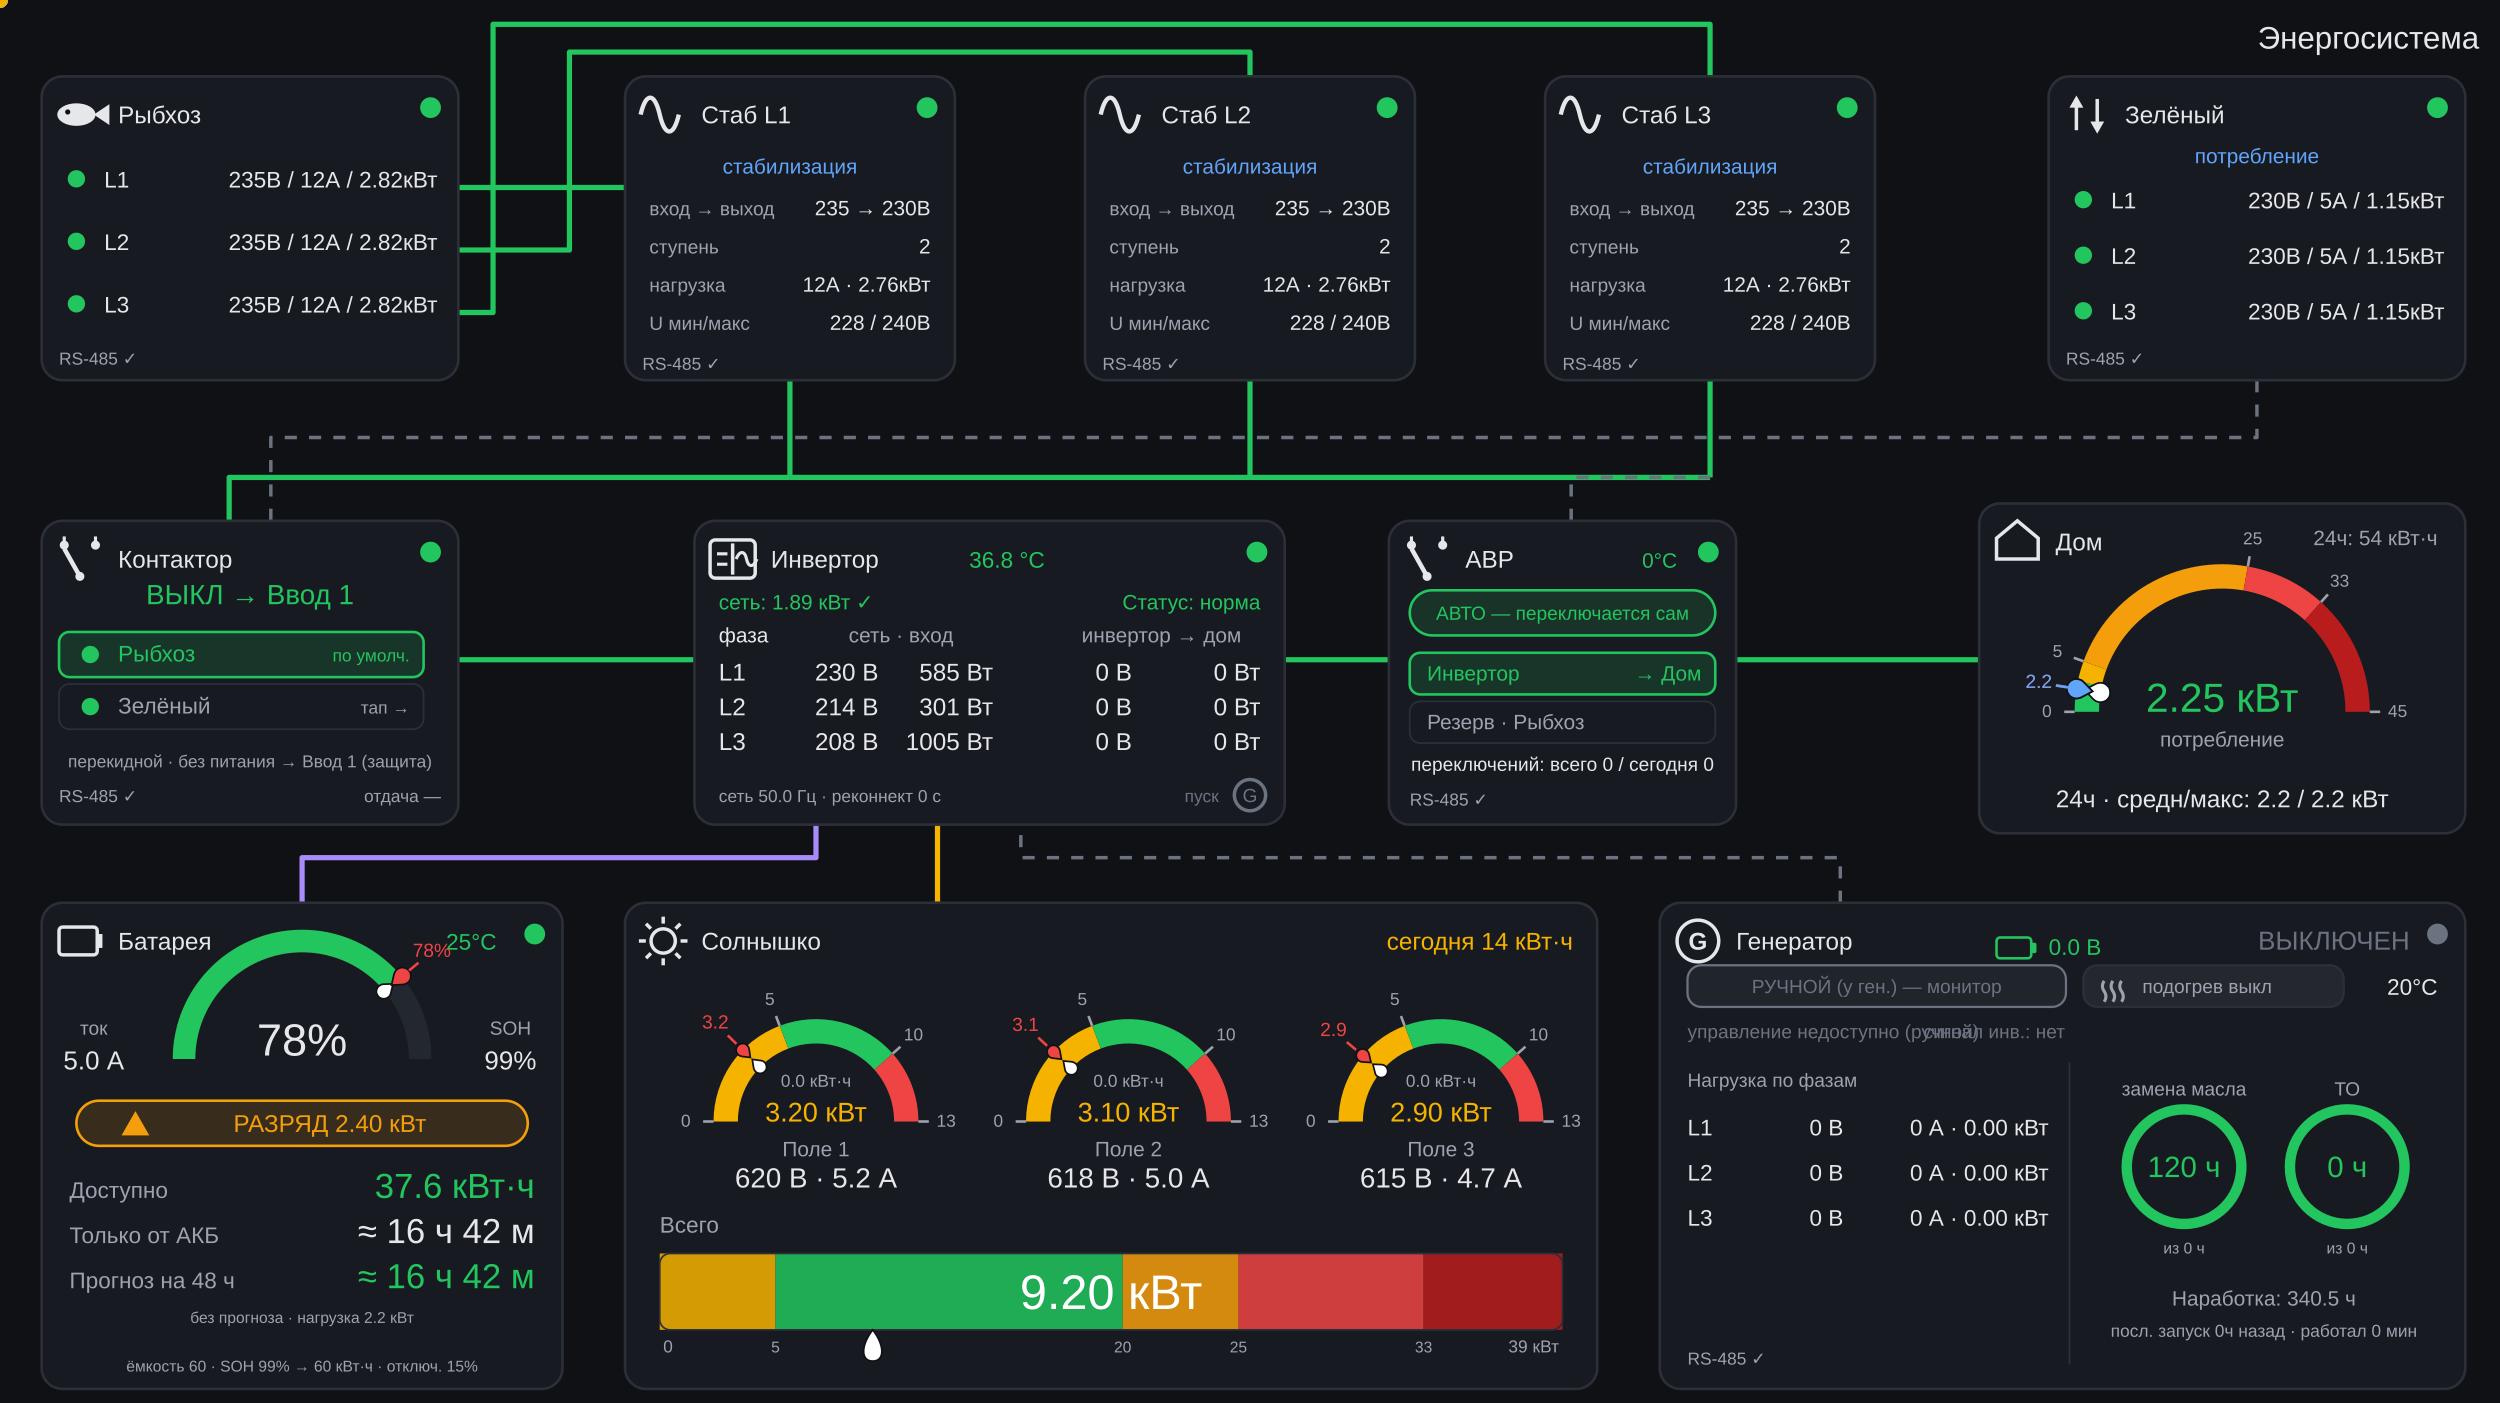
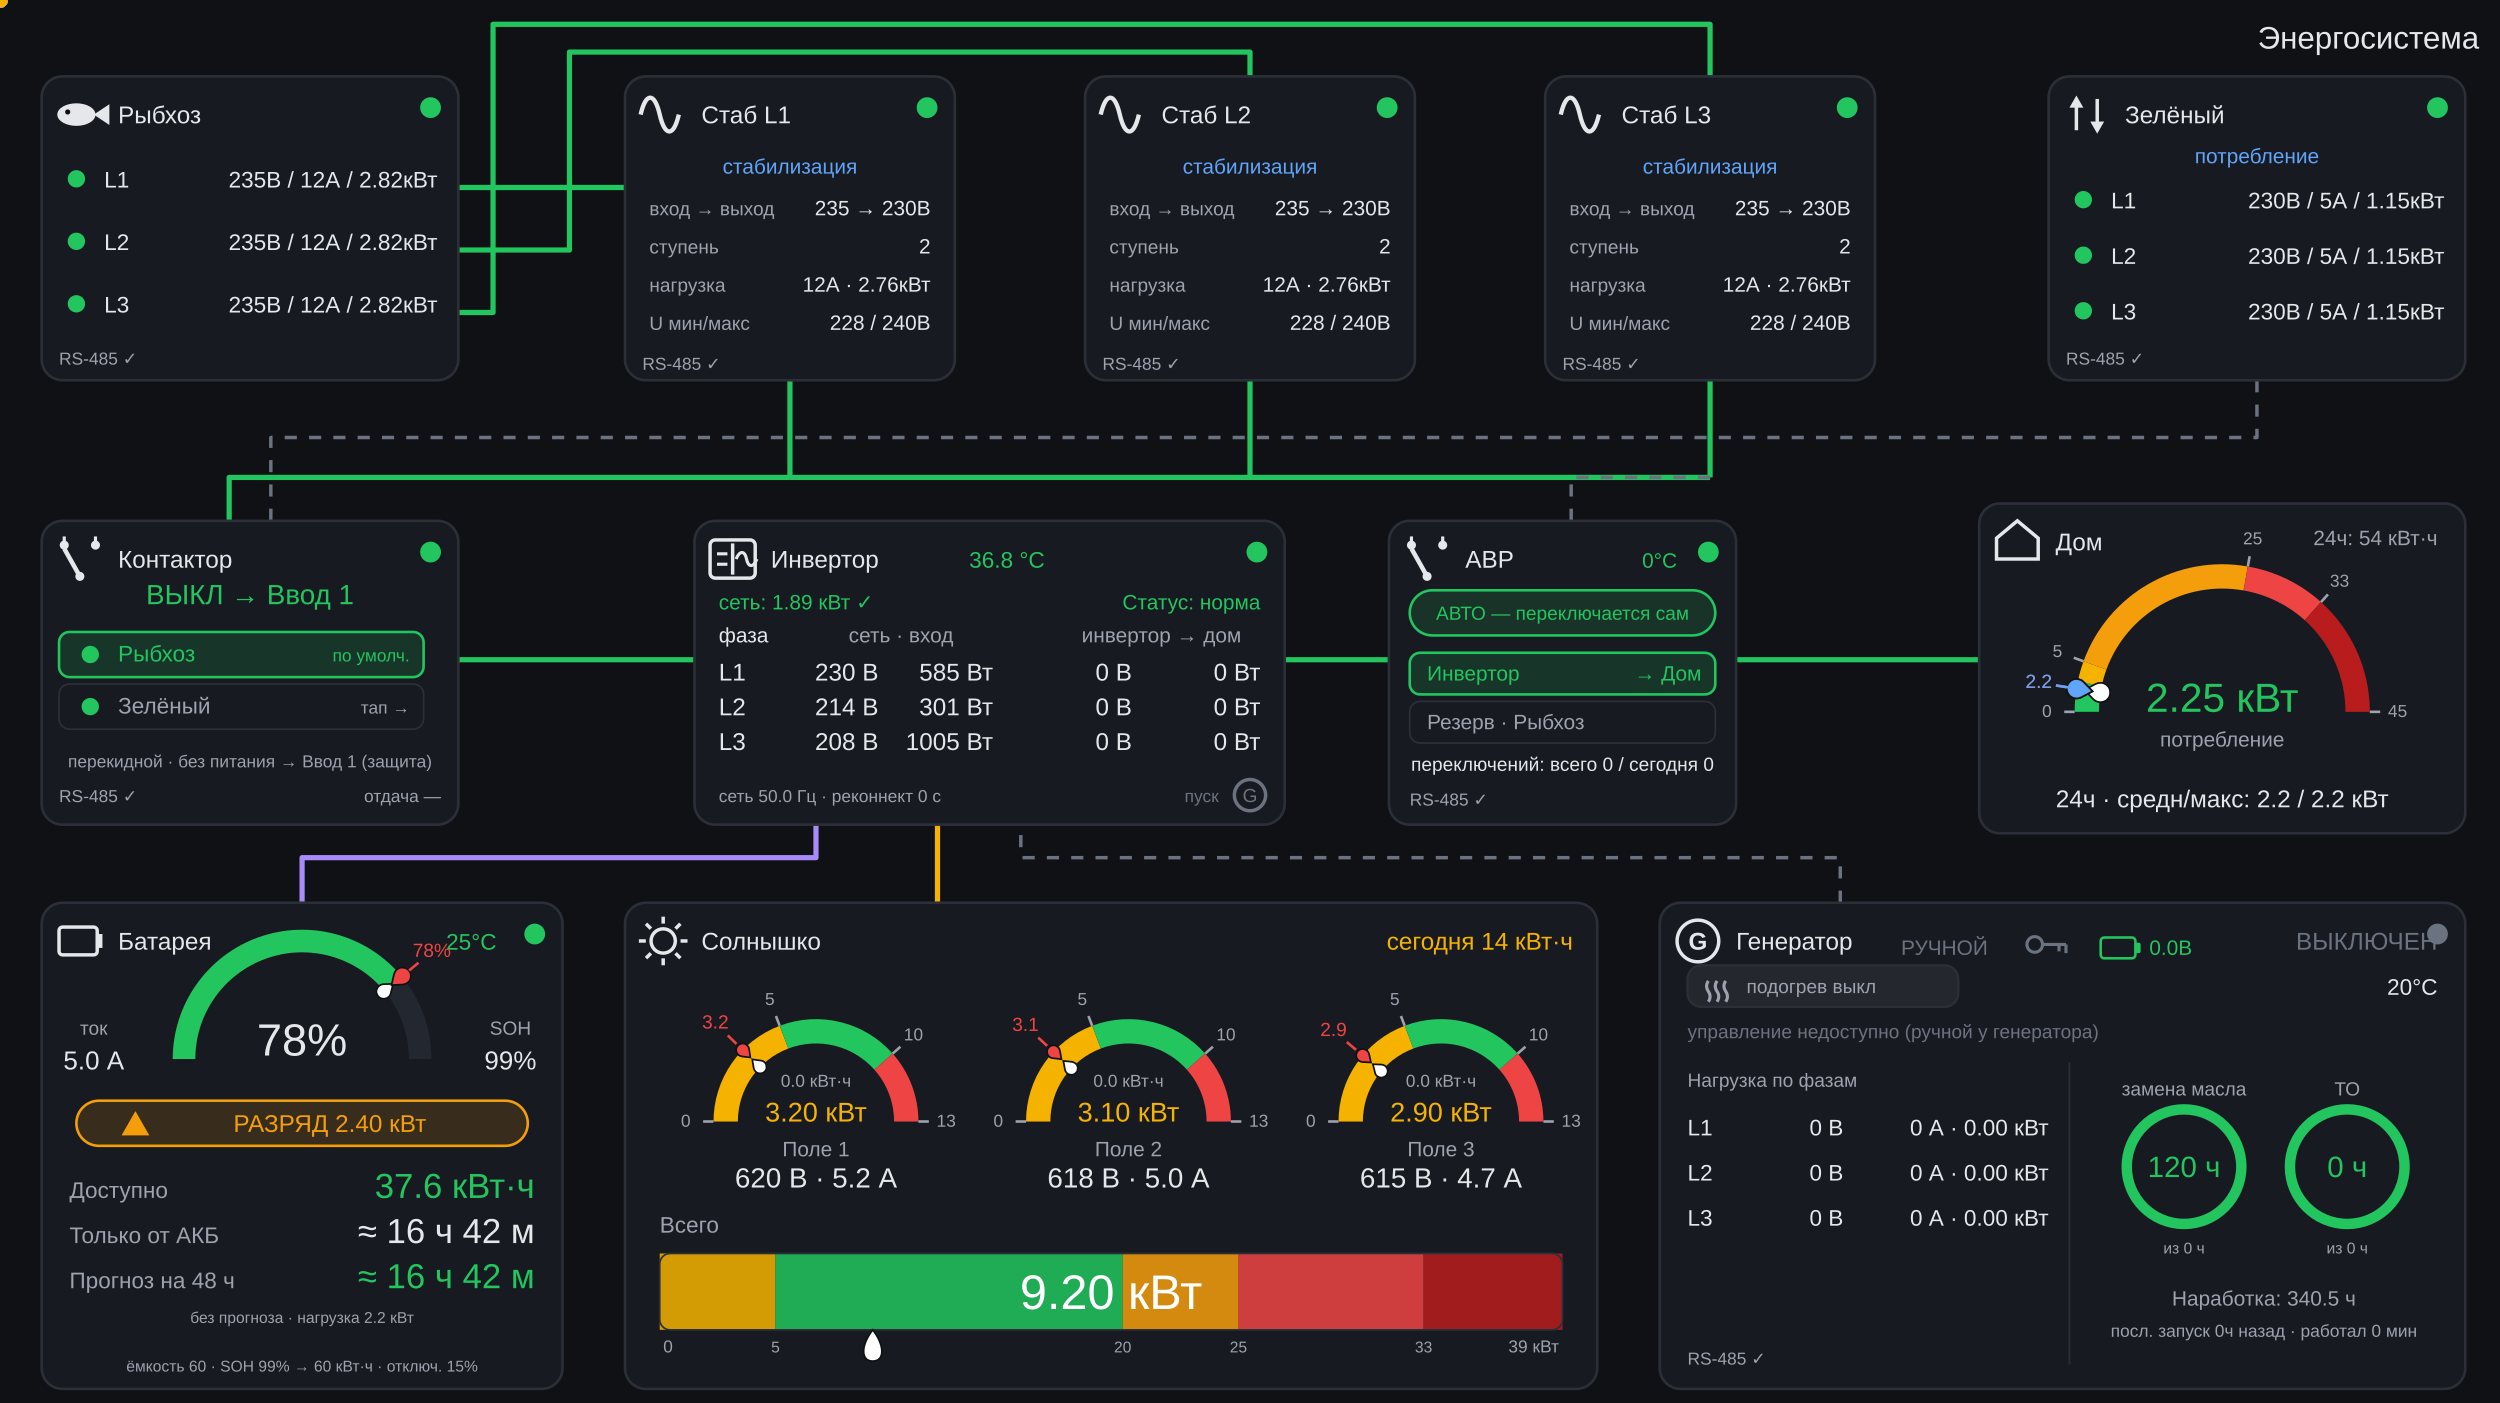
<svg xmlns="http://www.w3.org/2000/svg" viewBox="0 0 1440 808" font-family="Arial,Helvetica,sans-serif">
  <rect x="0" y="0" width="1440" height="830" fill="#0f1115" />
  <text x="1428" y="28" font-size="18" fill="#e5e7eb" text-anchor="end">Энергосистема</text>
  <polyline fill="none" stroke="#22c55e" stroke-width="3" stroke-linejoin="round" points="264,108 360,108 " />
  <circle r="4.5" fill="#22c55e">
    <animateMotion dur="1.85s" repeatCount="indefinite" begin="-0.00s" path="M 264,108 360,108" />
  </circle>
  <polyline fill="none" stroke="#22c55e" stroke-width="3" stroke-linejoin="round" points="264,144 328,144 328,30 720,30 720,44 " />
  <circle r="4.5" fill="#22c55e">
    <animateMotion dur="11.23s" repeatCount="indefinite" begin="-0.00s" path="M 264,144 328,144 328,30 720,30 720,44" />
  </circle>
  <circle r="4.5" fill="#22c55e">
    <animateMotion dur="11.23s" repeatCount="indefinite" begin="-2.25s" path="M 264,144 328,144 328,30 720,30 720,44" />
  </circle>
  <circle r="4.5" fill="#22c55e">
    <animateMotion dur="11.23s" repeatCount="indefinite" begin="-4.49s" path="M 264,144 328,144 328,30 720,30 720,44" />
  </circle>
  <circle r="4.5" fill="#22c55e">
    <animateMotion dur="11.23s" repeatCount="indefinite" begin="-6.74s" path="M 264,144 328,144 328,30 720,30 720,44" />
  </circle>
  <circle r="4.5" fill="#22c55e">
    <animateMotion dur="11.23s" repeatCount="indefinite" begin="-8.98s" path="M 264,144 328,144 328,30 720,30 720,44" />
  </circle>
  <polyline fill="none" stroke="#22c55e" stroke-width="3" stroke-linejoin="round" points="264,180 284,180 284,14 985,14 985,44 " />
  <circle r="4.5" fill="#22c55e">
    <animateMotion dur="17.63s" repeatCount="indefinite" begin="-0.00s" path="M 264,180 284,180 284,14 985,14 985,44" />
  </circle>
  <circle r="4.5" fill="#22c55e">
    <animateMotion dur="17.63s" repeatCount="indefinite" begin="-2.20s" path="M 264,180 284,180 284,14 985,14 985,44" />
  </circle>
  <circle r="4.5" fill="#22c55e">
    <animateMotion dur="17.63s" repeatCount="indefinite" begin="-4.41s" path="M 264,180 284,180 284,14 985,14 985,44" />
  </circle>
  <circle r="4.5" fill="#22c55e">
    <animateMotion dur="17.63s" repeatCount="indefinite" begin="-6.61s" path="M 264,180 284,180 284,14 985,14 985,44" />
  </circle>
  <circle r="4.5" fill="#22c55e">
    <animateMotion dur="17.63s" repeatCount="indefinite" begin="-8.82s" path="M 264,180 284,180 284,14 985,14 985,44" />
  </circle>
  <circle r="4.5" fill="#22c55e">
    <animateMotion dur="17.63s" repeatCount="indefinite" begin="-11.02s" path="M 264,180 284,180 284,14 985,14 985,44" />
  </circle>
  <circle r="4.5" fill="#22c55e">
    <animateMotion dur="17.63s" repeatCount="indefinite" begin="-13.23s" path="M 264,180 284,180 284,14 985,14 985,44" />
  </circle>
  <circle r="4.5" fill="#22c55e">
    <animateMotion dur="17.63s" repeatCount="indefinite" begin="-15.43s" path="M 264,180 284,180 284,14 985,14 985,44" />
  </circle>
  <polyline fill="none" stroke="#22c55e" stroke-width="3" stroke-linejoin="round" points="455,219 455,275 " />
  <circle r="4.5" fill="#22c55e">
    <animateMotion dur="0.92s" repeatCount="indefinite" begin="-0.00s" path="M 455,219 455,275" />
  </circle>
  <polyline fill="none" stroke="#22c55e" stroke-width="3" stroke-linejoin="round" points="720,219 720,275 " />
  <circle r="4.5" fill="#22c55e">
    <animateMotion dur="0.92s" repeatCount="indefinite" begin="-0.00s" path="M 720,219 720,275" />
  </circle>
  <polyline fill="none" stroke="#22c55e" stroke-width="3" stroke-linejoin="round" points="985,219 985,275 " />
  <circle r="4.5" fill="#22c55e">
    <animateMotion dur="0.92s" repeatCount="indefinite" begin="-0.00s" path="M 985,219 985,275" />
  </circle>
  <polyline fill="none" stroke="#22c55e" stroke-width="3" stroke-linejoin="round" points="455,275 985,275 " />
  <polyline fill="none" stroke="#22c55e" stroke-width="3" stroke-linejoin="round" points="455,275 132,275 132,300 " />
  <circle r="4.5" fill="#22c55e">
    <animateMotion dur="5.70s" repeatCount="indefinite" begin="-0.00s" path="M 455,275 132,275 132,300" />
  </circle>
  <circle r="4.5" fill="#22c55e">
    <animateMotion dur="5.70s" repeatCount="indefinite" begin="-1.90s" path="M 455,275 132,275 132,300" />
  </circle>
  <circle r="4.5" fill="#22c55e">
    <animateMotion dur="5.70s" repeatCount="indefinite" begin="-3.80s" path="M 455,275 132,275 132,300" />
  </circle>
  <polyline fill="none" stroke="#6b7280" stroke-width="2" stroke-linejoin="round" stroke-dasharray="7 7" points="985,275 905,275 905,300 " />
  <polyline fill="none" stroke="#6b7280" stroke-width="2" stroke-linejoin="round" stroke-dasharray="7 7" points="1300,219 1300,252 156,252 156,300 " />
  <polyline fill="none" stroke="#22c55e" stroke-width="3" stroke-linejoin="round" points="264,380 400,380 " />
  <circle r="4.5" fill="#22c55e">
    <animateMotion dur="2.62s" repeatCount="indefinite" begin="-0.00s" path="M 264,380 400,380" />
  </circle>
  <polyline fill="none" stroke="#22c55e" stroke-width="3" stroke-linejoin="round" points="740,380 800,380 " />
  <circle r="4.5" fill="#22c55e">
    <animateMotion dur="0.86s" repeatCount="indefinite" begin="-0.00s" path="M 740,380 800,380" />
  </circle>
  <polyline fill="none" stroke="#22c55e" stroke-width="3" stroke-linejoin="round" points="1000,380 1140,380 " />
  <circle r="4.5" fill="#22c55e">
    <animateMotion dur="2.30s" repeatCount="indefinite" begin="-0.00s" path="M 1000,380 1140,380" />
  </circle>
  <polyline fill="none" stroke="#a78bfa" stroke-width="3" stroke-linejoin="round" points="174,520 174,494 470,494 470,475 " />
  <circle r="4.5" fill="#a78bfa">
    <animateMotion dur="6.13s" repeatCount="indefinite" begin="-0.00s" path="M 174,520 174,494 470,494 470,475" />
  </circle>
  <circle r="4.5" fill="#a78bfa">
    <animateMotion dur="6.13s" repeatCount="indefinite" begin="-2.04s" path="M 174,520 174,494 470,494 470,475" />
  </circle>
  <circle r="4.5" fill="#a78bfa">
    <animateMotion dur="6.13s" repeatCount="indefinite" begin="-4.09s" path="M 174,520 174,494 470,494 470,475" />
  </circle>
  <polyline fill="none" stroke="#f5b300" stroke-width="3" stroke-linejoin="round" points="540,520 540,475 " />
  <circle r="4.5" fill="#f5b300">
    <animateMotion dur="0.39s" repeatCount="indefinite" begin="-0.00s" path="M 540,520 540,475" />
  </circle>
  <polyline fill="none" stroke="#6b7280" stroke-width="2" stroke-linejoin="round" stroke-dasharray="7 7" points="1060,520 1060,494 588,494 588,475 " />
  <rect x="24" y="44" width="240" height="175" rx="12" fill="#171a20" stroke="#2b2f38" stroke-width="1.5" />
  <g fill="#e5e7eb">
    <ellipse cx="44" cy="66" rx="11" ry="6.5" />
    <polygon points="54,66 63,60 63,72" />
  </g>
  <circle cx="39" cy="64.5" r="1.5" fill="#0f1115" />
  <text x="68" y="71" font-size="14" fill="#e5e7eb" text-anchor="start">Рыбхоз</text>
  <circle cx="248" cy="62" r="6" fill="#22c55e" />
  <circle cx="44" cy="103" r="5" fill="#22c55e" />
  <text x="60" y="108" font-size="13" fill="#e5e7eb" text-anchor="start">L1</text>
  <text x="252" y="108" font-size="13" fill="#e5e7eb" text-anchor="end">235В / 12А / 2.82кВт</text>
  <circle cx="44" cy="139" r="5" fill="#22c55e" />
  <text x="60" y="144" font-size="13" fill="#e5e7eb" text-anchor="start">L2</text>
  <text x="252" y="144" font-size="13" fill="#e5e7eb" text-anchor="end">235В / 12А / 2.82кВт</text>
  <circle cx="44" cy="175" r="5" fill="#22c55e" />
  <text x="60" y="180" font-size="13" fill="#e5e7eb" text-anchor="start">L3</text>
  <text x="252" y="180" font-size="13" fill="#e5e7eb" text-anchor="end">235В / 12А / 2.82кВт</text>
  <text x="34" y="210" font-size="10" fill="#9ca3af" text-anchor="start">RS-485 ✓</text>
  <rect x="360" y="44" width="190" height="175" rx="12" fill="#171a20" stroke="#2b2f38" stroke-width="1.5" />
  <path d="M 369 66 c 3,-13 8,-13 11,0 c 3,13 8,13 11,0" fill="none" stroke="#e5e7eb" stroke-width="2.5" />
  <text x="404" y="71" font-size="14" fill="#e5e7eb" text-anchor="start">Стаб L1</text>
  <circle cx="534" cy="62" r="6" fill="#22c55e" />
  <text x="370" y="213" font-size="10" fill="#9ca3af" text-anchor="start">RS-485 ✓</text>
  <text x="455" y="100" font-size="12" fill="#60a5fa" text-anchor="middle">стабилизация</text>
  <text x="374" y="124" font-size="11" fill="#9ca3af" text-anchor="start">вход → выход</text>
  <text x="536" y="124" font-size="12" fill="#e5e7eb" text-anchor="end">235 → 230В</text>
  <text x="374" y="146" font-size="11" fill="#9ca3af" text-anchor="start">ступень</text>
  <text x="536" y="146" font-size="12" fill="#e5e7eb" text-anchor="end">2</text>
  <text x="374" y="168" font-size="11" fill="#9ca3af" text-anchor="start">нагрузка</text>
  <text x="536" y="168" font-size="12" fill="#e5e7eb" text-anchor="end">12А · 2.76кВт</text>
  <text x="374" y="190" font-size="11" fill="#9ca3af" text-anchor="start">U мин/макс</text>
  <text x="536" y="190" font-size="12" fill="#e5e7eb" text-anchor="end">228 / 240В</text>
  <rect x="625" y="44" width="190" height="175" rx="12" fill="#171a20" stroke="#2b2f38" stroke-width="1.5" />
  <path d="M 634 66 c 3,-13 8,-13 11,0 c 3,13 8,13 11,0" fill="none" stroke="#e5e7eb" stroke-width="2.5" />
  <text x="669" y="71" font-size="14" fill="#e5e7eb" text-anchor="start">Стаб L2</text>
  <circle cx="799" cy="62" r="6" fill="#22c55e" />
  <text x="635" y="213" font-size="10" fill="#9ca3af" text-anchor="start">RS-485 ✓</text>
  <text x="720" y="100" font-size="12" fill="#60a5fa" text-anchor="middle">стабилизация</text>
  <text x="639" y="124" font-size="11" fill="#9ca3af" text-anchor="start">вход → выход</text>
  <text x="801" y="124" font-size="12" fill="#e5e7eb" text-anchor="end">235 → 230В</text>
  <text x="639" y="146" font-size="11" fill="#9ca3af" text-anchor="start">ступень</text>
  <text x="801" y="146" font-size="12" fill="#e5e7eb" text-anchor="end">2</text>
  <text x="639" y="168" font-size="11" fill="#9ca3af" text-anchor="start">нагрузка</text>
  <text x="801" y="168" font-size="12" fill="#e5e7eb" text-anchor="end">12А · 2.76кВт</text>
  <text x="639" y="190" font-size="11" fill="#9ca3af" text-anchor="start">U мин/макс</text>
  <text x="801" y="190" font-size="12" fill="#e5e7eb" text-anchor="end">228 / 240В</text>
  <rect x="890" y="44" width="190" height="175" rx="12" fill="#171a20" stroke="#2b2f38" stroke-width="1.5" />
  <path d="M 899 66 c 3,-13 8,-13 11,0 c 3,13 8,13 11,0" fill="none" stroke="#e5e7eb" stroke-width="2.5" />
  <text x="934" y="71" font-size="14" fill="#e5e7eb" text-anchor="start">Стаб L3</text>
  <circle cx="1064" cy="62" r="6" fill="#22c55e" />
  <text x="900" y="213" font-size="10" fill="#9ca3af" text-anchor="start">RS-485 ✓</text>
  <text x="985" y="100" font-size="12" fill="#60a5fa" text-anchor="middle">стабилизация</text>
  <text x="904" y="124" font-size="11" fill="#9ca3af" text-anchor="start">вход → выход</text>
  <text x="1066" y="124" font-size="12" fill="#e5e7eb" text-anchor="end">235 → 230В</text>
  <text x="904" y="146" font-size="11" fill="#9ca3af" text-anchor="start">ступень</text>
  <text x="1066" y="146" font-size="12" fill="#e5e7eb" text-anchor="end">2</text>
  <text x="904" y="168" font-size="11" fill="#9ca3af" text-anchor="start">нагрузка</text>
  <text x="1066" y="168" font-size="12" fill="#e5e7eb" text-anchor="end">12А · 2.76кВт</text>
  <text x="904" y="190" font-size="11" fill="#9ca3af" text-anchor="start">U мин/макс</text>
  <text x="1066" y="190" font-size="12" fill="#e5e7eb" text-anchor="end">228 / 240В</text>
  <rect x="1180" y="44" width="240" height="175" rx="12" fill="#171a20" stroke="#2b2f38" stroke-width="1.5" />
  <line x1="1196" y1="75" x2="1196" y2="60" stroke="#e5e7eb" stroke-width="2" />
  <polygon points="1196,55 1192,62 1200,62" fill="#e5e7eb" />
  <line x1="1208" y1="57" x2="1208" y2="72" stroke="#e5e7eb" stroke-width="2" />
  <polygon points="1208,77 1212,70 1204,70" fill="#e5e7eb" />
  <text x="1224" y="71" font-size="14" fill="#e5e7eb" text-anchor="start">Зелёный</text>
  <circle cx="1404" cy="62" r="6" fill="#22c55e" />
  <text x="1300" y="94" font-size="12" fill="#60a5fa" text-anchor="middle">потребление</text>
  <circle cx="1200" cy="115" r="5" fill="#22c55e" />
  <text x="1216" y="120" font-size="13" fill="#e5e7eb" text-anchor="start">L1</text>
  <text x="1408" y="120" font-size="13" fill="#e5e7eb" text-anchor="end">230В / 5А / 1.15кВт</text>
  <circle cx="1200" cy="147" r="5" fill="#22c55e" />
  <text x="1216" y="152" font-size="13" fill="#e5e7eb" text-anchor="start">L2</text>
  <text x="1408" y="152" font-size="13" fill="#e5e7eb" text-anchor="end">230В / 5А / 1.15кВт</text>
  <circle cx="1200" cy="179" r="5" fill="#22c55e" />
  <text x="1216" y="184" font-size="13" fill="#e5e7eb" text-anchor="start">L3</text>
  <text x="1408" y="184" font-size="13" fill="#e5e7eb" text-anchor="end">230В / 5А / 1.15кВт</text>
  <text x="1190" y="210" font-size="10" fill="#9ca3af" text-anchor="start">RS-485 ✓</text>
  <rect x="24" y="300" width="240" height="175" rx="12" fill="#171a20" stroke="#2b2f38" stroke-width="1.5" />
  <circle cx="37" cy="314" r="2.6" fill="#e5e7eb" />
  <circle cx="55" cy="314" r="2.6" fill="#e5e7eb" />
  <circle cx="46" cy="332" r="2.6" fill="#e5e7eb" />
  <line x1="37" y1="314" x2="37" y2="309" stroke="#e5e7eb" stroke-width="1.8" />
  <line x1="55" y1="314" x2="55" y2="309" stroke="#e5e7eb" stroke-width="1.8" />
  <line x1="46" y1="332" x2="37" y2="316" stroke="#e5e7eb" stroke-width="2.6" />
  <text x="68" y="327" font-size="14" fill="#e5e7eb" text-anchor="start">Контактор</text>
  <circle cx="248" cy="318" r="6" fill="#22c55e" />
  <text x="144" y="348" font-size="16" fill="#22c55e" text-anchor="middle">ВЫКЛ → Ввод 1</text>
  <rect x="34" y="364" width="210" height="26" rx="6" fill="#22c55e" fill-opacity="0.16" stroke="#22c55e" stroke-width="1.5" />
  <circle cx="52" cy="377" r="5" fill="#22c55e" />
  <text x="68" y="381" font-size="13" fill="#22c55e" text-anchor="start">Рыбхоз</text>
  <text x="236" y="381" font-size="10" fill="#22c55e" text-anchor="end">по умолч.</text>
  <rect x="34" y="394" width="210" height="26" rx="6" fill="none" stroke="#2b2f38" stroke-width="1" />
  <circle cx="52" cy="407" r="5" fill="#22c55e" />
  <text x="68" y="411" font-size="13" fill="#9ca3af" text-anchor="start">Зелёный</text>
  <text x="236" y="411" font-size="10" fill="#9ca3af" text-anchor="end">тап →</text>
  <rect x="34" y="394" width="210" height="26" rx="6" fill="transparent" style="cursor:pointer" data-act="contactor" data-val="in2" />
  <text x="144" y="442" font-size="10" fill="#9ca3af" text-anchor="middle">перекидной · без питания → Ввод 1 (защита)</text>
  <text x="34" y="462" font-size="10" fill="#9ca3af" text-anchor="start">RS-485 ✓</text>
  <text x="254" y="462" font-size="10" fill="#9ca3af" text-anchor="end">отдача —</text>
  <rect x="400" y="300" width="340" height="175" rx="12" fill="#171a20" stroke="#2b2f38" stroke-width="1.5" />
  <rect x="409" y="311" width="26" height="22" rx="3" fill="none" stroke="#e5e7eb" stroke-width="2" />
  <line x1="422" y1="313" x2="422" y2="331" stroke="#e5e7eb" stroke-width="2" />
  <path d="M 424 322 c 2,-5 5,-5 6,0 c 1,5 4,5 6,0" fill="none" stroke="#e5e7eb" stroke-width="1.8" />
  <line x1="413" y1="319" x2="419" y2="319" stroke="#e5e7eb" stroke-width="1.8" />
  <line x1="413" y1="325" x2="419" y2="325" stroke="#e5e7eb" stroke-width="1.8" />
  <text x="444" y="327" font-size="14" fill="#e5e7eb" text-anchor="start">Инвертор</text>
  <circle cx="724" cy="318" r="6" fill="#22c55e" />
  <text x="580" y="327" font-size="13" fill="#22c55e" text-anchor="middle">36.8 °C</text>
  <text x="414" y="351" font-size="12" fill="#22c55e" text-anchor="start">сеть: 1.89 кВт ✓</text>
  <text x="726" y="351" font-size="12" fill="#22c55e" text-anchor="end">Статус: норма</text>
  <text x="414" y="370" font-size="12" fill="#e5e7eb" text-anchor="start">фаза</text>
  <text x="519" y="370" font-size="12" fill="#9ca3af" text-anchor="middle">сеть · вход</text>
  <text x="669" y="370" font-size="12" fill="#9ca3af" text-anchor="middle">инвертор → дом</text>
  <text x="414" y="392" font-size="14" fill="#e5e7eb" text-anchor="start">L1</text>
  <text x="506" y="392" font-size="14" fill="#e5e7eb" text-anchor="end">230 В</text>
  <text x="572" y="392" font-size="14" fill="#e5e7eb" text-anchor="end">585 Вт</text>
  <text x="652" y="392" font-size="14" fill="#e5e7eb" text-anchor="end">0 В</text>
  <text x="726" y="392" font-size="14" fill="#e5e7eb" text-anchor="end">0 Вт</text>
  <text x="414" y="412" font-size="14" fill="#e5e7eb" text-anchor="start">L2</text>
  <text x="506" y="412" font-size="14" fill="#e5e7eb" text-anchor="end">214 В</text>
  <text x="572" y="412" font-size="14" fill="#e5e7eb" text-anchor="end">301 Вт</text>
  <text x="652" y="412" font-size="14" fill="#e5e7eb" text-anchor="end">0 В</text>
  <text x="726" y="412" font-size="14" fill="#e5e7eb" text-anchor="end">0 Вт</text>
  <text x="414" y="432" font-size="14" fill="#e5e7eb" text-anchor="start">L3</text>
  <text x="506" y="432" font-size="14" fill="#e5e7eb" text-anchor="end">208 В</text>
  <text x="572" y="432" font-size="14" fill="#e5e7eb" text-anchor="end">1005 Вт</text>
  <text x="652" y="432" font-size="14" fill="#e5e7eb" text-anchor="end">0 В</text>
  <text x="726" y="432" font-size="14" fill="#e5e7eb" text-anchor="end">0 Вт</text>
  <text x="414" y="462" font-size="10" fill="#9ca3af" text-anchor="start">сеть 50.0 Гц · реконнект 0 с</text>
  <text x="702" y="462" font-size="10" fill="#6b7280" text-anchor="end">пуск</text>
  <circle cx="720" cy="458" r="9" fill="none" stroke="#6b7280" stroke-width="2" />
  <text x="720" y="462" font-size="11" fill="#6b7280" text-anchor="middle">G</text>
  <rect x="800" y="300" width="200" height="175" rx="12" fill="#171a20" stroke="#2b2f38" stroke-width="1.5" />
  <circle cx="813" cy="314" r="2.6" fill="#e5e7eb" />
  <circle cx="831" cy="314" r="2.6" fill="#e5e7eb" />
  <circle cx="822" cy="332" r="2.6" fill="#e5e7eb" />
  <line x1="813" y1="314" x2="813" y2="309" stroke="#e5e7eb" stroke-width="1.8" />
  <line x1="831" y1="314" x2="831" y2="309" stroke="#e5e7eb" stroke-width="1.8" />
  <line x1="822" y1="332" x2="813" y2="316" stroke="#e5e7eb" stroke-width="2.6" />
  <text x="844" y="327" font-size="14" fill="#e5e7eb" text-anchor="start">АВР</text>
  <circle cx="984" cy="318" r="6" fill="#22c55e" />
  <text x="966" y="327" font-size="12" fill="#22c55e" text-anchor="end">0°C</text>
  <rect x="812" y="340" width="176" height="26" rx="13" fill="#22c55e" fill-opacity="0.15" stroke="#22c55e" stroke-width="1.5" />
  <text x="900" y="357" font-size="11" fill="#22c55e" text-anchor="middle">АВТО — переключается сам</text>
  <rect x="812" y="376" width="176" height="24" rx="6" fill="#22c55e" fill-opacity="0.16" stroke="#22c55e" stroke-width="1.5" />
  <text x="822" y="392" font-size="12" fill="#22c55e" text-anchor="start">Инвертор</text>
  <text x="980" y="392" font-size="12" fill="#22c55e" text-anchor="end">→ Дом</text>
  <rect x="812" y="404" width="176" height="24" rx="6" fill="none" stroke="#2b2f38" stroke-width="1" />
  <text x="822" y="420" font-size="12" fill="#9ca3af" text-anchor="start">Резерв · Рыбхоз</text>
  <text x="900" y="444" font-size="11" fill="#e5e7eb" text-anchor="middle">переключений: всего 0 / сегодня 0</text>
  <text x="812" y="464" font-size="10" fill="#9ca3af" text-anchor="start">RS-485 ✓</text>
  <rect x="1140" y="290" width="280" height="190" rx="12" fill="#171a20" stroke="#2b2f38" stroke-width="1.5" />
  <path d="M 1150 322 L 1150 310 L 1162 300 L 1174 310 L 1174 322 Z" fill="none" stroke="#e5e7eb" stroke-width="2" />
  <text x="1184" y="317" font-size="14" fill="#e5e7eb" text-anchor="start">Дом</text>
  <text x="1404" y="314" font-size="12" fill="#9ca3af" text-anchor="end">24ч: 54 кВт·ч</text>
  <path fill="none" stroke="#23272f" stroke-width="14" stroke-linecap="butt" d="M 1202.0 410.0 A 78 78 0 0 1 1358.0 410.0" />
  <path fill="none" stroke="#22c55e" stroke-width="14" stroke-linecap="butt" d="M 1202.0 410.0 A 78 78 0 0 1 1203.7 393.8" />
  <path fill="none" stroke="#f5b300" stroke-width="14" stroke-linecap="butt" d="M 1203.7 393.8 A 78 78 0 0 1 1206.7 383.3" />
  <path fill="none" stroke="#f59e0b" stroke-width="14" stroke-linecap="butt" d="M 1206.7 383.3 A 78 78 0 0 1 1293.5 333.2" />
  <path fill="none" stroke="#ef4444" stroke-width="14" stroke-linecap="butt" d="M 1293.5 333.2 A 78 78 0 0 1 1332.2 352.0" />
  <path fill="none" stroke="#b91c1c" stroke-width="14" stroke-linecap="butt" d="M 1332.2 352.0 A 78 78 0 0 1 1358.0 410.0" />
  <path d="M 1200.6,397.4 L 1207.2,393.9 L 1208.7,393.4 L 1210.3,393.3 L 1211.8,393.6 L 1213.1,394.3 L 1214.3,395.4 L 1215.1,396.7 L 1215.4,398.2 L 1215.4,399.8 L 1215.0,401.3 L 1214.1,402.6 L 1213.0,403.6 L 1211.6,404.2 L 1210.0,404.5 L 1208.5,404.3 L 1207.1,403.8 L 1205.8,402.8 Z" fill="#ffffff" stroke="#0f1115" stroke-width="1" />
  <text x="1280" y="410" font-size="23.4" fill="#22c55e" text-anchor="middle">2.25 кВт</text>
  <text x="1280" y="430" font-size="12" fill="#9ca3af" text-anchor="middle">потребление</text>
  <polyline fill="none" stroke="#9ca3af" stroke-width="1.5" stroke-linejoin="round" points="1195,410 1189,410 " />
  <text x="1179" y="413" font-size="10" fill="#9ca3af" text-anchor="middle">0</text>
  <polyline fill="none" stroke="#9ca3af" stroke-width="1.5" stroke-linejoin="round" points="1200.126,380.928 1194.488,378.876 " />
  <text x="1185.091" y="378.456" font-size="10" fill="#9ca3af" text-anchor="middle">5</text>
  <polyline fill="none" stroke="#9ca3af" stroke-width="1.5" stroke-linejoin="round" points="1294.76,326.291 1295.802,320.382 " />
  <text x="1297.538" y="313.534" font-size="10" fill="#9ca3af" text-anchor="middle">25</text>
  <polyline fill="none" stroke="#9ca3af" stroke-width="1.5" stroke-linejoin="round" points="1336.876,346.833 1340.891,342.374 " />
  <text x="1347.582" y="337.942" font-size="10" fill="#9ca3af" text-anchor="middle">33</text>
  <polyline fill="none" stroke="#9ca3af" stroke-width="1.5" stroke-linejoin="round" points="1365,410 1371,410 " />
  <text x="1381" y="413" font-size="10" fill="#9ca3af" text-anchor="middle">45</text>
  <path d="M 1205.3,398.2 L 1198.7,401.7 L 1197.2,402.2 L 1195.7,402.3 L 1194.2,402.0 L 1192.8,401.3 L 1191.7,400.2 L 1190.9,398.9 L 1190.5,397.4 L 1190.5,395.8 L 1191.0,394.3 L 1191.8,393.0 L 1193.0,392.0 L 1194.4,391.3 L 1195.9,391.1 L 1197.4,391.3 L 1198.9,391.8 L 1200.1,392.8 Z" fill="#ef4444" stroke="#0f1115" stroke-width="1" />
  <polyline fill="none" stroke="#ef4444" stroke-width="1.5" stroke-linejoin="round" points="1191.108,395.921 1184.194,394.826 " />
  <text x="1174.317" y="396.262" font-size="11" fill="#ef4444" text-anchor="middle">2.2</text>
  <path d="M 1205.3,398.2 L 1198.7,401.7 L 1197.2,402.2 L 1195.7,402.3 L 1194.2,402.0 L 1192.8,401.3 L 1191.7,400.2 L 1190.9,398.9 L 1190.5,397.4 L 1190.5,395.8 L 1191.0,394.3 L 1191.8,393.0 L 1193.0,392.0 L 1194.4,391.3 L 1195.9,391.1 L 1197.4,391.3 L 1198.9,391.8 L 1200.1,392.8 Z" fill="#60a5fa" stroke="#0f1115" stroke-width="1" />
  <polyline fill="none" stroke="#60a5fa" stroke-width="1.5" stroke-linejoin="round" points="1191.108,395.921 1184.194,394.826 " />
  <text x="1174.317" y="396.262" font-size="11" fill="#60a5fa" text-anchor="middle">2.2</text>
  <text x="1280" y="465" font-size="14" fill="#e5e7eb" text-anchor="middle">24ч · средн/макс: 2.2 / 2.2 кВт</text>
  <rect x="24" y="520" width="300" height="280" rx="12" fill="#171a20" stroke="#2b2f38" stroke-width="1.5" />
  <rect x="34" y="534" width="22" height="16" rx="2" fill="none" stroke="#e5e7eb" stroke-width="2" />
  <rect x="56" y="538" width="3" height="8" fill="#e5e7eb" />
  <text x="68" y="547" font-size="14" fill="#e5e7eb" text-anchor="start">Батарея</text>
  <circle cx="308" cy="538" r="6" fill="#22c55e" />
  <text x="286" y="547" font-size="13" fill="#22c55e" text-anchor="end">25°C</text>
  <path fill="none" stroke="#23272f" stroke-width="13" stroke-linecap="butt" d="M 106.0 610.0 A 68 68 0 0 1 242.0 610.0" />
  <path fill="none" stroke="#22c55e" stroke-width="13" stroke-linecap="butt" d="M 106.0 610.0 A 68 68 0 0 1 226.4 566.7" />
  <path d="M 226.4,566.7 L 225.1,572.1 L 224.7,573.2 L 224.0,574.1 L 223.0,574.8 L 221.9,575.2 L 220.8,575.3 L 219.7,575.1 L 218.6,574.6 L 217.8,573.8 L 217.2,572.8 L 216.8,571.7 L 216.8,570.5 L 217.2,569.4 L 217.8,568.4 L 218.6,567.7 L 219.7,567.1 L 220.8,566.9 Z" fill="#ffffff" stroke="#0f1115" stroke-width="1" />
  <path d="M 225.5,567.4 L 227.0,561.0 L 227.5,559.8 L 228.3,558.7 L 229.4,557.9 L 230.7,557.4 L 232.0,557.3 L 233.4,557.6 L 234.6,558.2 L 235.6,559.1 L 236.3,560.2 L 236.6,561.5 L 236.6,562.9 L 236.3,564.2 L 235.6,565.3 L 234.6,566.2 L 233.3,566.8 L 232.0,567.1 Z" fill="#ef4444" stroke="#0f1115" stroke-width="1" />
  <polyline fill="none" stroke="#ef4444" stroke-width="1.5" stroke-linejoin="round" points="235.641,559.006 241.035,554.544 " />
  <text x="248.74" y="551.17" font-size="11" fill="#ef4444" text-anchor="middle">78%</text>
  <text x="174" y="608" font-size="26" fill="#e5e7eb" text-anchor="middle">78%</text>
  <text x="54" y="596" font-size="11" fill="#9ca3af" text-anchor="middle">ток</text>
  <text x="54" y="616" font-size="15" fill="#e5e7eb" text-anchor="middle">5.0 А</text>
  <text x="294" y="596" font-size="11" fill="#9ca3af" text-anchor="middle">SOH</text>
  <text x="294" y="616" font-size="15" fill="#e5e7eb" text-anchor="middle">99%</text>
  <rect x="44" y="634" width="260" height="26" rx="13" fill="#f59e0b" fill-opacity="0.15" stroke="#f59e0b" stroke-width="1.5" />
  <polygon points="70,654 78,640 86,654" fill="#f59e0b" />
  <text x="190" y="652" font-size="14" fill="#f59e0b" text-anchor="middle">РАЗРЯД 2.40 кВт</text>
  <text x="40" y="690" font-size="13" fill="#9ca3af" text-anchor="start">Доступно</text>
  <text x="308" y="690" font-size="20" fill="#22c55e" text-anchor="end">37.6 кВт·ч</text>
  <text x="40" y="716" font-size="13" fill="#9ca3af" text-anchor="start">Только от АКБ</text>
  <text x="308" y="716" font-size="20" fill="#e5e7eb" text-anchor="end">≈ 16 ч 42 м</text>
  <text x="40" y="742" font-size="13" fill="#9ca3af" text-anchor="start">Прогноз на 48 ч</text>
  <text x="308" y="742" font-size="20" fill="#22c55e" text-anchor="end">≈ 16 ч 42 м</text>
  <text x="174" y="762" font-size="9" fill="#9ca3af" text-anchor="middle">без прогноза · нагрузка 2.2 кВт</text>
  <text x="174" y="790" font-size="9" fill="#9ca3af" text-anchor="middle">ёмкость 60 · SOH 99% → 60 кВт·ч · отключ. 15%</text>
  <rect x="360" y="520" width="560" height="280" rx="12" fill="#171a20" stroke="#2b2f38" stroke-width="1.5" />
  <circle cx="382" cy="542" r="7" fill="none" stroke="#e5e7eb" stroke-width="2" />
  <line x1="392.0" y1="542.0" x2="396.0" y2="542.0" stroke="#e5e7eb" stroke-width="2" />
  <line x1="389.1" y1="534.9" x2="391.9" y2="532.1" stroke="#e5e7eb" stroke-width="2" />
  <line x1="382.0" y1="532.0" x2="382.0" y2="528.0" stroke="#e5e7eb" stroke-width="2" />
  <line x1="374.9" y1="534.9" x2="372.1" y2="532.1" stroke="#e5e7eb" stroke-width="2" />
  <line x1="372.0" y1="542.0" x2="368.0" y2="542.0" stroke="#e5e7eb" stroke-width="2" />
  <line x1="374.9" y1="549.1" x2="372.1" y2="551.9" stroke="#e5e7eb" stroke-width="2" />
  <line x1="382.0" y1="552.0" x2="382.0" y2="556.0" stroke="#e5e7eb" stroke-width="2" />
  <line x1="389.1" y1="549.1" x2="391.9" y2="551.9" stroke="#e5e7eb" stroke-width="2" />
  <text x="404" y="547" font-size="14" fill="#e5e7eb" text-anchor="start">Солнышко</text>
  <text x="906" y="547" font-size="14" fill="#f5b300" text-anchor="end">сегодня 14 кВт·ч</text>
  <path fill="none" stroke="#23272f" stroke-width="14" stroke-linecap="butt" d="M 418.0 646.0 A 52 52 0 0 1 522.0 646.0" />
  <path fill="none" stroke="#f5b300" stroke-width="14" stroke-linecap="butt" d="M 418.0 646.0 A 52 52 0 0 1 451.6 597.4" />
  <path fill="none" stroke="#22c55e" stroke-width="14" stroke-linecap="butt" d="M 451.6 597.4 A 52 52 0 0 1 508.9 611.5" />
  <path fill="none" stroke="#ef4444" stroke-width="14" stroke-linecap="butt" d="M 508.9 611.5 A 52 52 0 0 1 522.0 646.0" />
  <path d="M 433.3,610.2 L 438.3,610.9 L 439.3,611.1 L 440.2,611.7 L 440.9,612.4 L 441.3,613.3 L 441.5,614.4 L 441.5,615.4 L 441.1,616.4 L 440.5,617.2 L 439.7,617.8 L 438.7,618.2 L 437.7,618.3 L 436.7,618.1 L 435.7,617.7 L 435.0,617.0 L 434.4,616.1 L 434.1,615.1 Z" fill="#ffffff" stroke="#0f1115" stroke-width="1" />
  <text x="470" y="646" font-size="15.6" fill="#f5b300" text-anchor="middle">3.20 кВт</text>
  <text x="470" y="666" font-size="12" fill="#9ca3af" text-anchor="middle">Поле 1</text>
  <text x="470" y="626" font-size="10" fill="#9ca3af" text-anchor="middle">0.0 кВт·ч</text>
  <polyline fill="none" stroke="#9ca3af" stroke-width="1.5" stroke-linejoin="round" points="411,646 405,646 " />
  <text x="395" y="649" font-size="10" fill="#9ca3af" text-anchor="middle">0</text>
  <polyline fill="none" stroke="#9ca3af" stroke-width="1.5" stroke-linejoin="round" points="449.078,590.834 446.951,585.224 " />
  <text x="443.405" y="578.874" font-size="10" fill="#9ca3af" text-anchor="middle">5</text>
  <polyline fill="none" stroke="#9ca3af" stroke-width="1.5" stroke-linejoin="round" points="514.162,606.876 518.653,602.897 " />
  <text x="526.138" y="599.266" font-size="10" fill="#9ca3af" text-anchor="middle">10</text>
  <polyline fill="none" stroke="#9ca3af" stroke-width="1.5" stroke-linejoin="round" points="529,646 535,646 " />
  <text x="545" y="649" font-size="10" fill="#9ca3af" text-anchor="middle">13</text>
  <path d="M 432.2,609.1 L 427.3,608.5 L 426.3,608.2 L 425.4,607.7 L 424.7,606.9 L 424.2,606.0 L 424.0,605.0 L 424.1,604.0 L 424.5,603.0 L 425.1,602.2 L 425.9,601.5 L 426.9,601.2 L 427.9,601.0 L 428.9,601.2 L 429.9,601.7 L 430.6,602.4 L 431.2,603.2 L 431.5,604.2 Z" fill="#ef4444" stroke="#0f1115" stroke-width="1" />
  <polyline fill="none" stroke="#ef4444" stroke-width="1.5" stroke-linejoin="round" points="424.202,601.295 419.192,596.406 " />
  <text x="412.036" y="592.421" font-size="11" fill="#ef4444" text-anchor="middle">3.2</text>
  <text x="470" y="684" font-size="16" fill="#e5e7eb" text-anchor="middle">620 В · 5.2 А</text>
  <path fill="none" stroke="#23272f" stroke-width="14" stroke-linecap="butt" d="M 598.0 646.0 A 52 52 0 0 1 702.0 646.0" />
  <path fill="none" stroke="#f5b300" stroke-width="14" stroke-linecap="butt" d="M 598.0 646.0 A 52 52 0 0 1 631.6 597.4" />
  <path fill="none" stroke="#22c55e" stroke-width="14" stroke-linecap="butt" d="M 631.6 597.4 A 52 52 0 0 1 688.9 611.5" />
  <path fill="none" stroke="#ef4444" stroke-width="14" stroke-linecap="butt" d="M 688.9 611.5 A 52 52 0 0 1 702.0 646.0" />
  <path d="M 612.5,611.1 L 617.4,611.6 L 618.4,611.9 L 619.3,612.4 L 620.1,613.1 L 620.6,614.0 L 620.8,615.1 L 620.7,616.1 L 620.4,617.1 L 619.8,617.9 L 619.0,618.6 L 618.0,619.0 L 617.0,619.1 L 616.0,618.9 L 615.1,618.5 L 614.3,617.9 L 613.7,617.0 L 613.4,616.0 Z" fill="#ffffff" stroke="#0f1115" stroke-width="1" />
  <text x="650" y="646" font-size="15.6" fill="#f5b300" text-anchor="middle">3.10 кВт</text>
  <text x="650" y="666" font-size="12" fill="#9ca3af" text-anchor="middle">Поле 2</text>
  <text x="650" y="626" font-size="10" fill="#9ca3af" text-anchor="middle">0.0 кВт·ч</text>
  <polyline fill="none" stroke="#9ca3af" stroke-width="1.5" stroke-linejoin="round" points="591,646 585,646 " />
  <text x="575" y="649" font-size="10" fill="#9ca3af" text-anchor="middle">0</text>
  <polyline fill="none" stroke="#9ca3af" stroke-width="1.5" stroke-linejoin="round" points="629.078,590.834 626.951,585.224 " />
  <text x="623.405" y="578.874" font-size="10" fill="#9ca3af" text-anchor="middle">5</text>
  <polyline fill="none" stroke="#9ca3af" stroke-width="1.5" stroke-linejoin="round" points="694.162,606.876 698.653,602.897 " />
  <text x="706.138" y="599.266" font-size="10" fill="#9ca3af" text-anchor="middle">10</text>
  <polyline fill="none" stroke="#9ca3af" stroke-width="1.5" stroke-linejoin="round" points="709,646 715,646 " />
  <text x="725" y="649" font-size="10" fill="#9ca3af" text-anchor="middle">13</text>
  <path d="M 611.4,610.1 L 606.4,609.5 L 605.4,609.3 L 604.5,608.8 L 603.8,608.0 L 603.3,607.1 L 603.1,606.1 L 603.1,605.1 L 603.5,604.1 L 604.1,603.3 L 604.9,602.6 L 605.8,602.2 L 606.8,602.1 L 607.9,602.2 L 608.8,602.7 L 609.6,603.3 L 610.2,604.2 L 610.5,605.2 Z" fill="#ef4444" stroke="#0f1115" stroke-width="1" />
  <polyline fill="none" stroke="#ef4444" stroke-width="1.5" stroke-linejoin="round" points="603.135,602.415 598.009,597.648 " />
  <text x="590.686" y="593.838" font-size="11" fill="#ef4444" text-anchor="middle">3.1</text>
  <text x="650" y="684" font-size="16" fill="#e5e7eb" text-anchor="middle">618 В · 5.0 А</text>
  <path fill="none" stroke="#23272f" stroke-width="14" stroke-linecap="butt" d="M 778.0 646.0 A 52 52 0 0 1 882.0 646.0" />
  <path fill="none" stroke="#f5b300" stroke-width="14" stroke-linecap="butt" d="M 778.0 646.0 A 52 52 0 0 1 811.6 597.4" />
  <path fill="none" stroke="#22c55e" stroke-width="14" stroke-linecap="butt" d="M 811.6 597.4 A 52 52 0 0 1 868.9 611.5" />
  <path fill="none" stroke="#ef4444" stroke-width="14" stroke-linecap="butt" d="M 868.9 611.5 A 52 52 0 0 1 882.0 646.0" />
  <path d="M 790.8,613.0 L 795.8,613.2 L 796.8,613.4 L 797.8,613.9 L 798.5,614.6 L 799.0,615.5 L 799.3,616.5 L 799.3,617.5 L 799.0,618.5 L 798.5,619.4 L 797.7,620.1 L 796.8,620.5 L 795.8,620.7 L 794.7,620.6 L 793.8,620.2 L 792.9,619.6 L 792.3,618.8 L 792.0,617.8 Z" fill="#ffffff" stroke="#0f1115" stroke-width="1" />
  <text x="830" y="646" font-size="15.6" fill="#f5b300" text-anchor="middle">2.90 кВт</text>
  <text x="830" y="666" font-size="12" fill="#9ca3af" text-anchor="middle">Поле 3</text>
  <text x="830" y="626" font-size="10" fill="#9ca3af" text-anchor="middle">0.0 кВт·ч</text>
  <polyline fill="none" stroke="#9ca3af" stroke-width="1.5" stroke-linejoin="round" points="771,646 765,646 " />
  <text x="755" y="649" font-size="10" fill="#9ca3af" text-anchor="middle">0</text>
  <polyline fill="none" stroke="#9ca3af" stroke-width="1.5" stroke-linejoin="round" points="809.078,590.834 806.951,585.224 " />
  <text x="803.405" y="578.874" font-size="10" fill="#9ca3af" text-anchor="middle">5</text>
  <polyline fill="none" stroke="#9ca3af" stroke-width="1.5" stroke-linejoin="round" points="874.162,606.876 878.653,602.897 " />
  <text x="886.138" y="599.266" font-size="10" fill="#9ca3af" text-anchor="middle">10</text>
  <polyline fill="none" stroke="#9ca3af" stroke-width="1.5" stroke-linejoin="round" points="889,646 895,646 " />
  <text x="905" y="649" font-size="10" fill="#9ca3af" text-anchor="middle">13</text>
  <path d="M 789.7,612.0 L 784.7,611.7 L 783.7,611.5 L 782.8,611.0 L 782.0,610.3 L 781.5,609.4 L 781.2,608.4 L 781.2,607.4 L 781.5,606.4 L 782.0,605.5 L 782.8,604.8 L 783.7,604.4 L 784.8,604.2 L 785.8,604.3 L 786.7,604.7 L 787.6,605.3 L 788.2,606.1 L 788.6,607.1 Z" fill="#ef4444" stroke="#0f1115" stroke-width="1" />
  <polyline fill="none" stroke="#ef4444" stroke-width="1.5" stroke-linejoin="round" points="781.084,604.73 775.734,600.216 " />
  <text x="768.09" y="596.768" font-size="11" fill="#ef4444" text-anchor="middle">2.9</text>
  <text x="830" y="684" font-size="16" fill="#e5e7eb" text-anchor="middle">615 В · 4.7 А</text>
  <text x="380" y="710" font-size="13" fill="#9ca3af" text-anchor="start">Всего</text>
  <rect x="380.0" y="722" width="66.7" height="44" fill="#f5b300" opacity="0.85" />
  <rect x="446.7" y="722" width="200.0" height="44" fill="#22c55e" opacity="0.85" />
  <rect x="646.7" y="722" width="66.7" height="44" fill="#f59e0b" opacity="0.85" />
  <rect x="713.3" y="722" width="106.7" height="44" fill="#ef4444" opacity="0.85" />
  <rect x="820.0" y="722" width="80.0" height="44" fill="#b91c1c" opacity="0.85" />
  <rect x="380" y="722" width="520" height="44" rx="6" fill="none" stroke="#2b2f38" stroke-width="1" />
  <path d="M 502.7,766 C 509.7,775 509.7,784 502.7,784 C 495.7,784 495.7,775 502.7,766 Z" fill="#ffffff" stroke="#0f1115" stroke-width="1" />
  <text x="640" y="754" font-size="28" fill="#ffffff" text-anchor="middle">9.20 кВт</text>
  <text x="382" y="779" font-size="10" fill="#9ca3af" text-anchor="start">0</text>
  <text x="446.667" y="779" font-size="9" fill="#9ca3af" text-anchor="middle">5</text>
  <text x="646.667" y="779" font-size="9" fill="#9ca3af" text-anchor="middle">20</text>
  <text x="713.333" y="779" font-size="9" fill="#9ca3af" text-anchor="middle">25</text>
  <text x="820" y="779" font-size="9" fill="#9ca3af" text-anchor="middle">33</text>
  <text x="898" y="779" font-size="10" fill="#9ca3af" text-anchor="end">39 кВт</text>
  <rect x="956" y="520" width="464" height="280" rx="12" fill="#171a20" stroke="#2b2f38" stroke-width="1.5" />
  <circle cx="978" cy="542" r="12" fill="none" stroke="#e5e7eb" stroke-width="2" />
  <text x="978" y="547" font-size="14" font-weight="bold" fill="#e5e7eb" text-anchor="middle">G</text>
  <text x="1000" y="547" font-size="14" fill="#e5e7eb" text-anchor="start">Генератор</text>
  <circle cx="1404" cy="538" r="6" fill="#6b7280" />
-   <text x="1388" y="547" font-size="15" fill="#6b7280" text-anchor="end">ВЫКЛЮЧЕН</text>
-   <rect x="1150" y="540" width="20" height="12" rx="2" fill="none" stroke="#22c55e" stroke-width="1.5" />
-   <rect x="1170" y="543" width="3" height="6" rx="1" fill="#22c55e" />
-   <text x="1180" y="550" font-size="13" fill="#22c55e" text-anchor="start">0.0 В</text>
-   <rect x="972" y="556" width="218" height="24" rx="8" fill="#6b7280" fill-opacity="0.12" stroke="#6b7280" stroke-width="1.3" />
-   <text x="1081" y="572" font-size="11" fill="#6b7280" text-anchor="middle">РУЧНОЙ (у ген.) — монитор</text>
-   <rect x="1200" y="556" width="150" height="24" rx="8" fill="#9ca3af" fill-opacity="0.10" stroke="#2b2f38" stroke-width="1.3" />
-   <path d="M 1212.0 577 q 2 -3 0 -6 q -2 -3 0 -6" fill="none" stroke="#9ca3af" stroke-width="1.8" />
-   <path d="M 1217.0 577 q 2 -3 0 -6 q -2 -3 0 -6" fill="none" stroke="#9ca3af" stroke-width="1.8" />
-   <path d="M 1222.0 577 q 2 -3 0 -6 q -2 -3 0 -6" fill="none" stroke="#9ca3af" stroke-width="1.8" />
-   <text x="1234" y="572" font-size="11" fill="#9ca3af" text-anchor="start">подогрев выкл</text>
+   <text x="1095" y="550" font-size="12" fill="#6b7280" text-anchor="start">РУЧНОЙ</text>
+   <circle cx="1172" cy="544" r="4.5" fill="none" stroke="#6b7280" stroke-width="1.8" />
+   <line x1="1176.5" y1="544" x2="1190" y2="544" stroke="#6b7280" stroke-width="1.8" />
+   <line x1="1190" y1="544" x2="1190" y2="549" stroke="#6b7280" stroke-width="1.8" />
+   <line x1="1186" y1="544" x2="1186" y2="548" stroke="#6b7280" stroke-width="1.8" />
+   <rect x="1210" y="540" width="20" height="12" rx="2" fill="none" stroke="#22c55e" stroke-width="1.5" />
+   <rect x="1230" y="543" width="3" height="6" rx="1" fill="#22c55e" />
+   <text x="1238" y="550" font-size="12" fill="#22c55e" text-anchor="start">0.0В</text>
+   <text x="1404" y="547" font-size="14" fill="#6b7280" text-anchor="end">ВЫКЛЮЧЕН</text>
+   <rect x="972" y="556" width="156" height="24" rx="8" fill="#9ca3af" fill-opacity="0.10" stroke="#2b2f38" stroke-width="1.3" />
+   <path d="M 984.0 577 q 2 -3 0 -6 q -2 -3 0 -6" fill="none" stroke="#9ca3af" stroke-width="1.8" />
+   <path d="M 989.0 577 q 2 -3 0 -6 q -2 -3 0 -6" fill="none" stroke="#9ca3af" stroke-width="1.8" />
+   <path d="M 994.0 577 q 2 -3 0 -6 q -2 -3 0 -6" fill="none" stroke="#9ca3af" stroke-width="1.8" />
+   <text x="1006" y="572" font-size="11" fill="#9ca3af" text-anchor="start">подогрев выкл</text>
  <text x="1404" y="573" font-size="13" fill="#e5e7eb" text-anchor="end">20°C</text>
-   <text x="972" y="598" font-size="11" fill="#6b7280" text-anchor="start">управление недоступно (ручной)</text>
-   <text x="1108" y="598" font-size="11" fill="#6b7280" text-anchor="start">сигнал инв.: нет</text>
+   <text x="972" y="598" font-size="11" fill="#6b7280" text-anchor="start">управление недоступно (ручной у генератора)</text>
  <line x1="1192" y1="612" x2="1192" y2="786" stroke="#2b2f38" stroke-width="1" />
  <text x="972" y="626" font-size="11" fill="#9ca3af" text-anchor="start">Нагрузка по фазам</text>
  <text x="972" y="654" font-size="13" fill="#e5e7eb" text-anchor="start">L1</text>
  <text x="1052" y="654" font-size="13" fill="#e5e7eb" text-anchor="middle">0 В</text>
  <text x="1180" y="654" font-size="13" fill="#e5e7eb" text-anchor="end">0 А · 0.00 кВт</text>
  <text x="972" y="680" font-size="13" fill="#e5e7eb" text-anchor="start">L2</text>
  <text x="1052" y="680" font-size="13" fill="#e5e7eb" text-anchor="middle">0 В</text>
  <text x="1180" y="680" font-size="13" fill="#e5e7eb" text-anchor="end">0 А · 0.00 кВт</text>
  <text x="972" y="706" font-size="13" fill="#e5e7eb" text-anchor="start">L3</text>
  <text x="1052" y="706" font-size="13" fill="#e5e7eb" text-anchor="middle">0 В</text>
  <text x="1180" y="706" font-size="13" fill="#e5e7eb" text-anchor="end">0 А · 0.00 кВт</text>
  <circle cx="1258" cy="672" r="33" fill="none" stroke="#23272f" stroke-width="6" />
  <circle cx="1258" cy="672" r="33" fill="none" stroke="#22c55e" stroke-width="6" />
  <text x="1258" y="678" font-size="17" fill="#22c55e" text-anchor="middle">120 ч</text>
  <text x="1258" y="631" font-size="11" fill="#9ca3af" text-anchor="middle">замена масла</text>
  <text x="1258" y="722" font-size="9" fill="#9ca3af" text-anchor="middle">из 0 ч</text>
  <circle cx="1352" cy="672" r="33" fill="none" stroke="#23272f" stroke-width="6" />
  <circle cx="1352" cy="672" r="33" fill="none" stroke="#22c55e" stroke-width="6" />
  <text x="1352" y="678" font-size="17" fill="#22c55e" text-anchor="middle">0 ч</text>
  <text x="1352" y="631" font-size="11" fill="#9ca3af" text-anchor="middle">ТО</text>
  <text x="1352" y="722" font-size="9" fill="#9ca3af" text-anchor="middle">из 0 ч</text>
  <text x="1304" y="752" font-size="12" fill="#9ca3af" text-anchor="middle">Наработка: 340.5 ч</text>
  <text x="1304" y="770" font-size="10" fill="#9ca3af" text-anchor="middle">посл. запуск 0ч назад · работал 0 мин</text>
  <text x="972" y="786" font-size="10" fill="#9ca3af" text-anchor="start">RS-485 ✓</text>
</svg>
